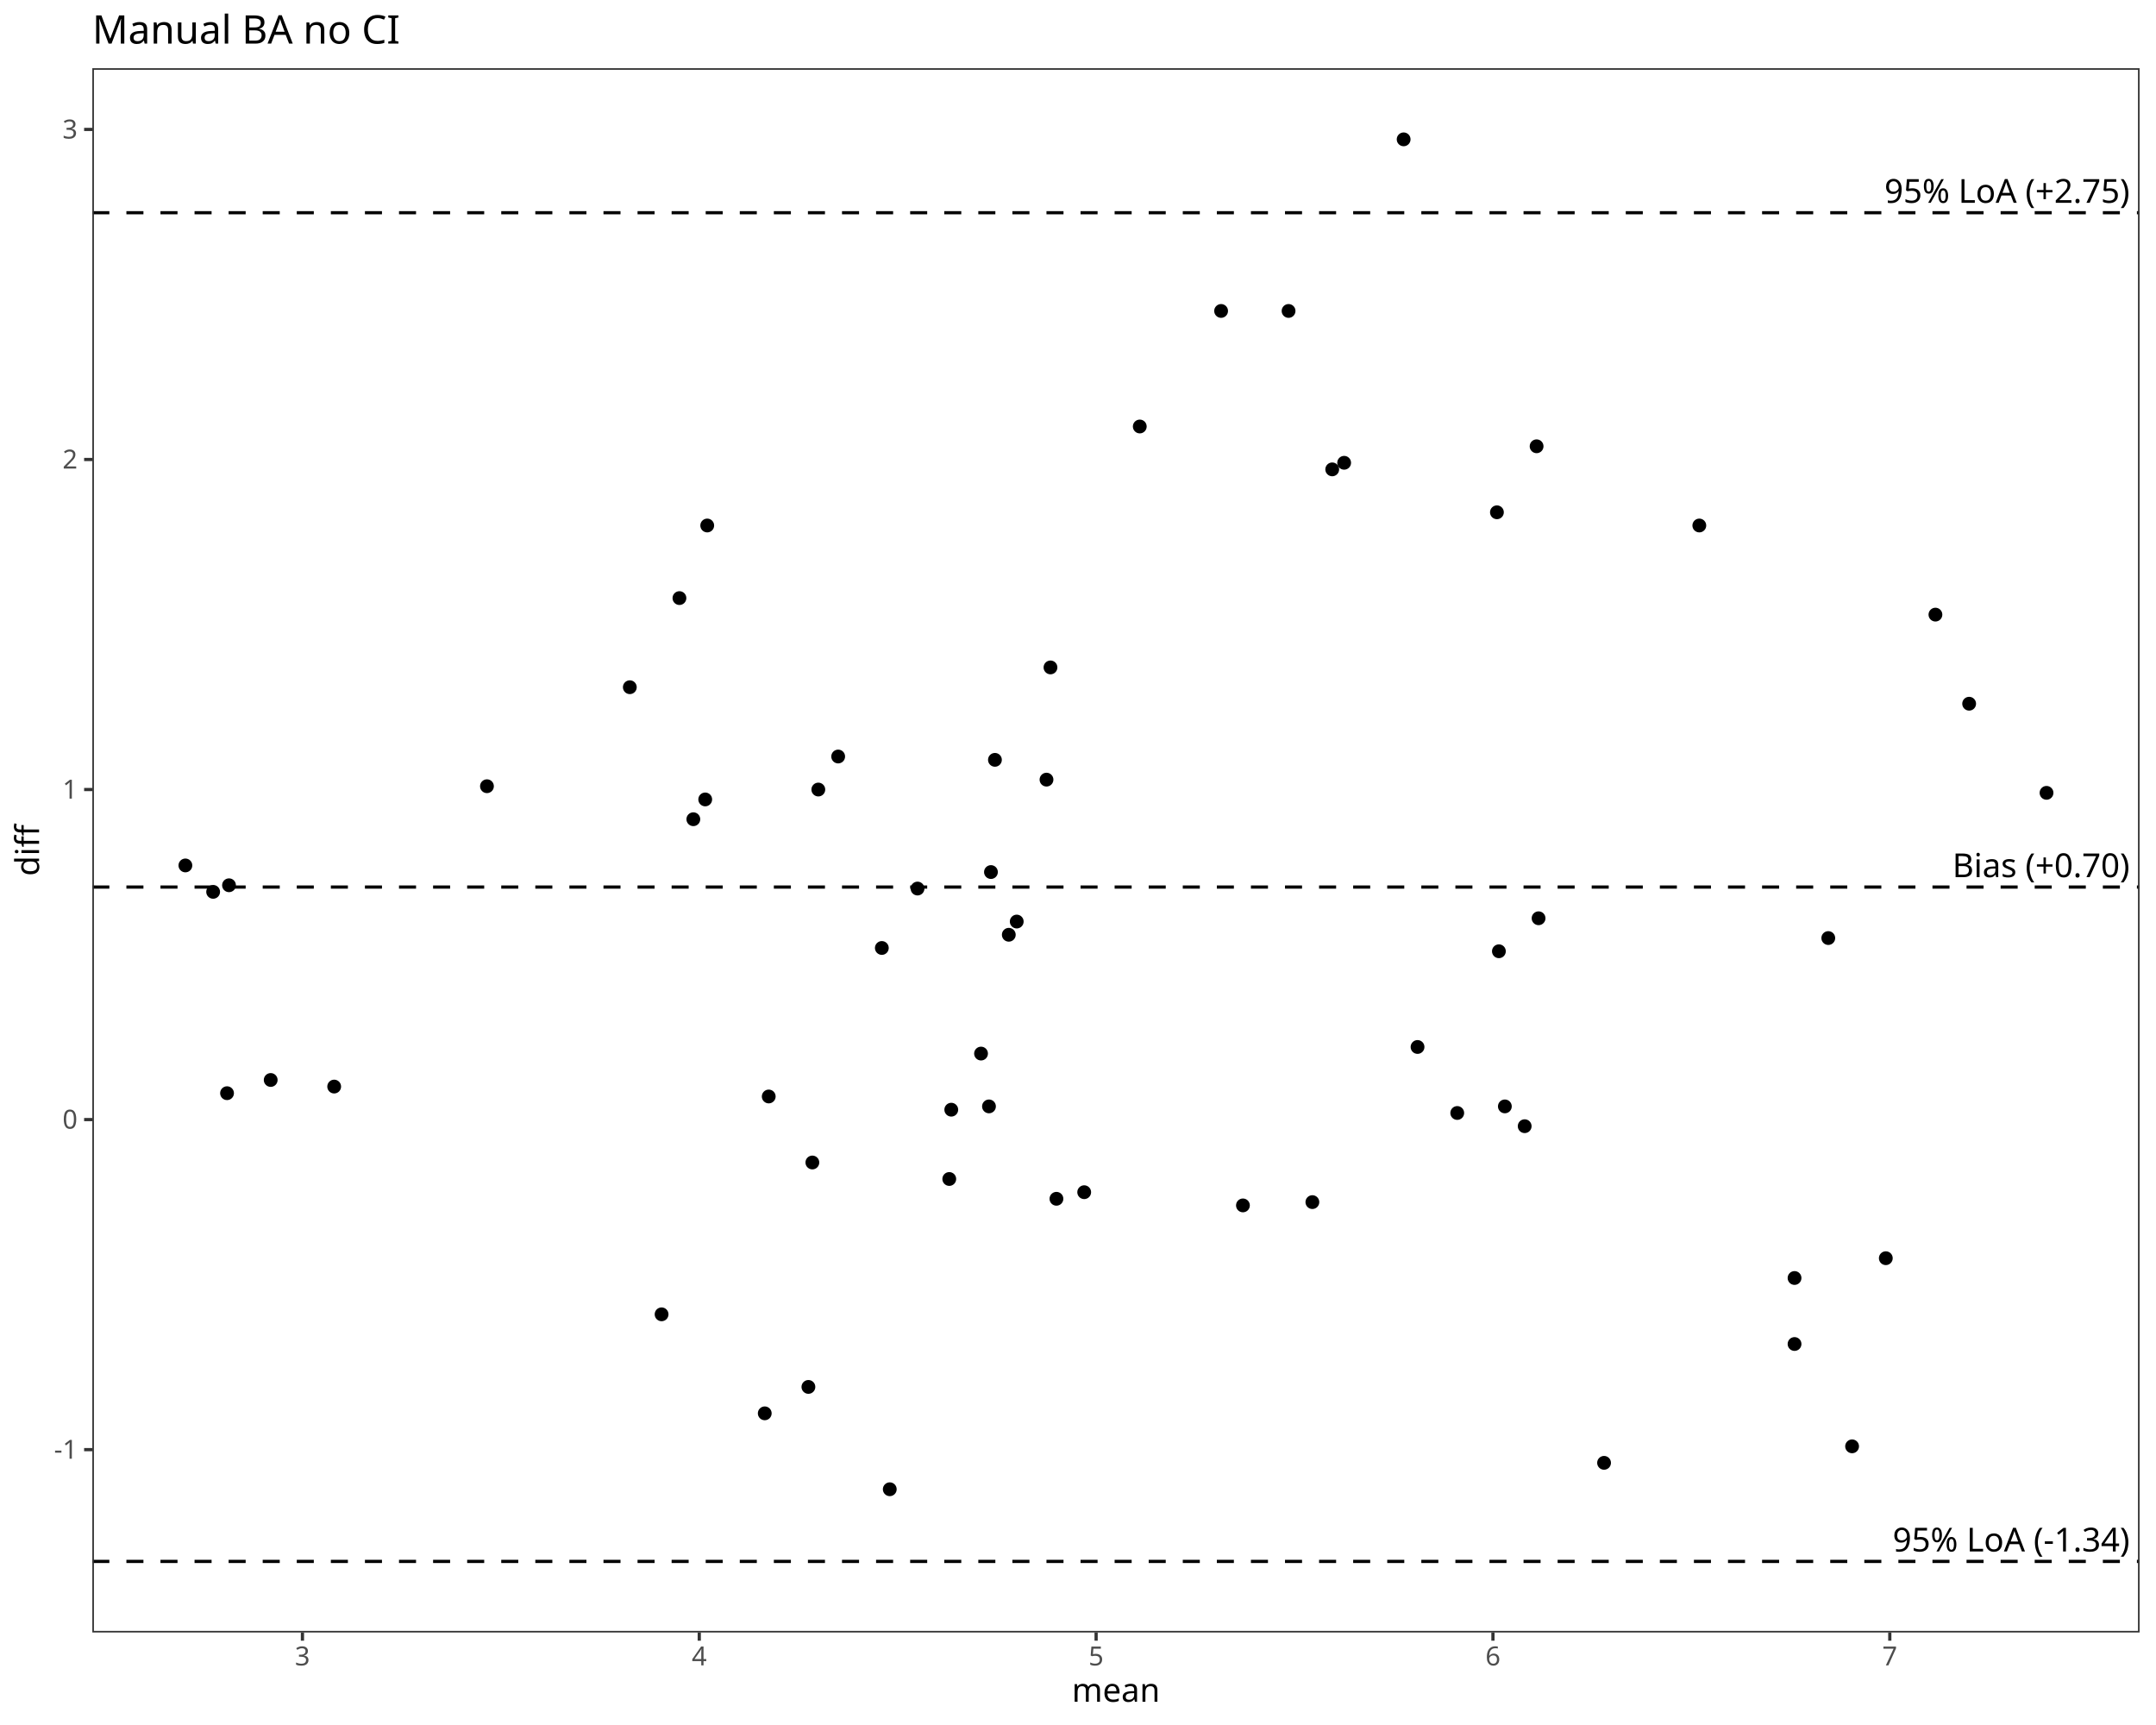
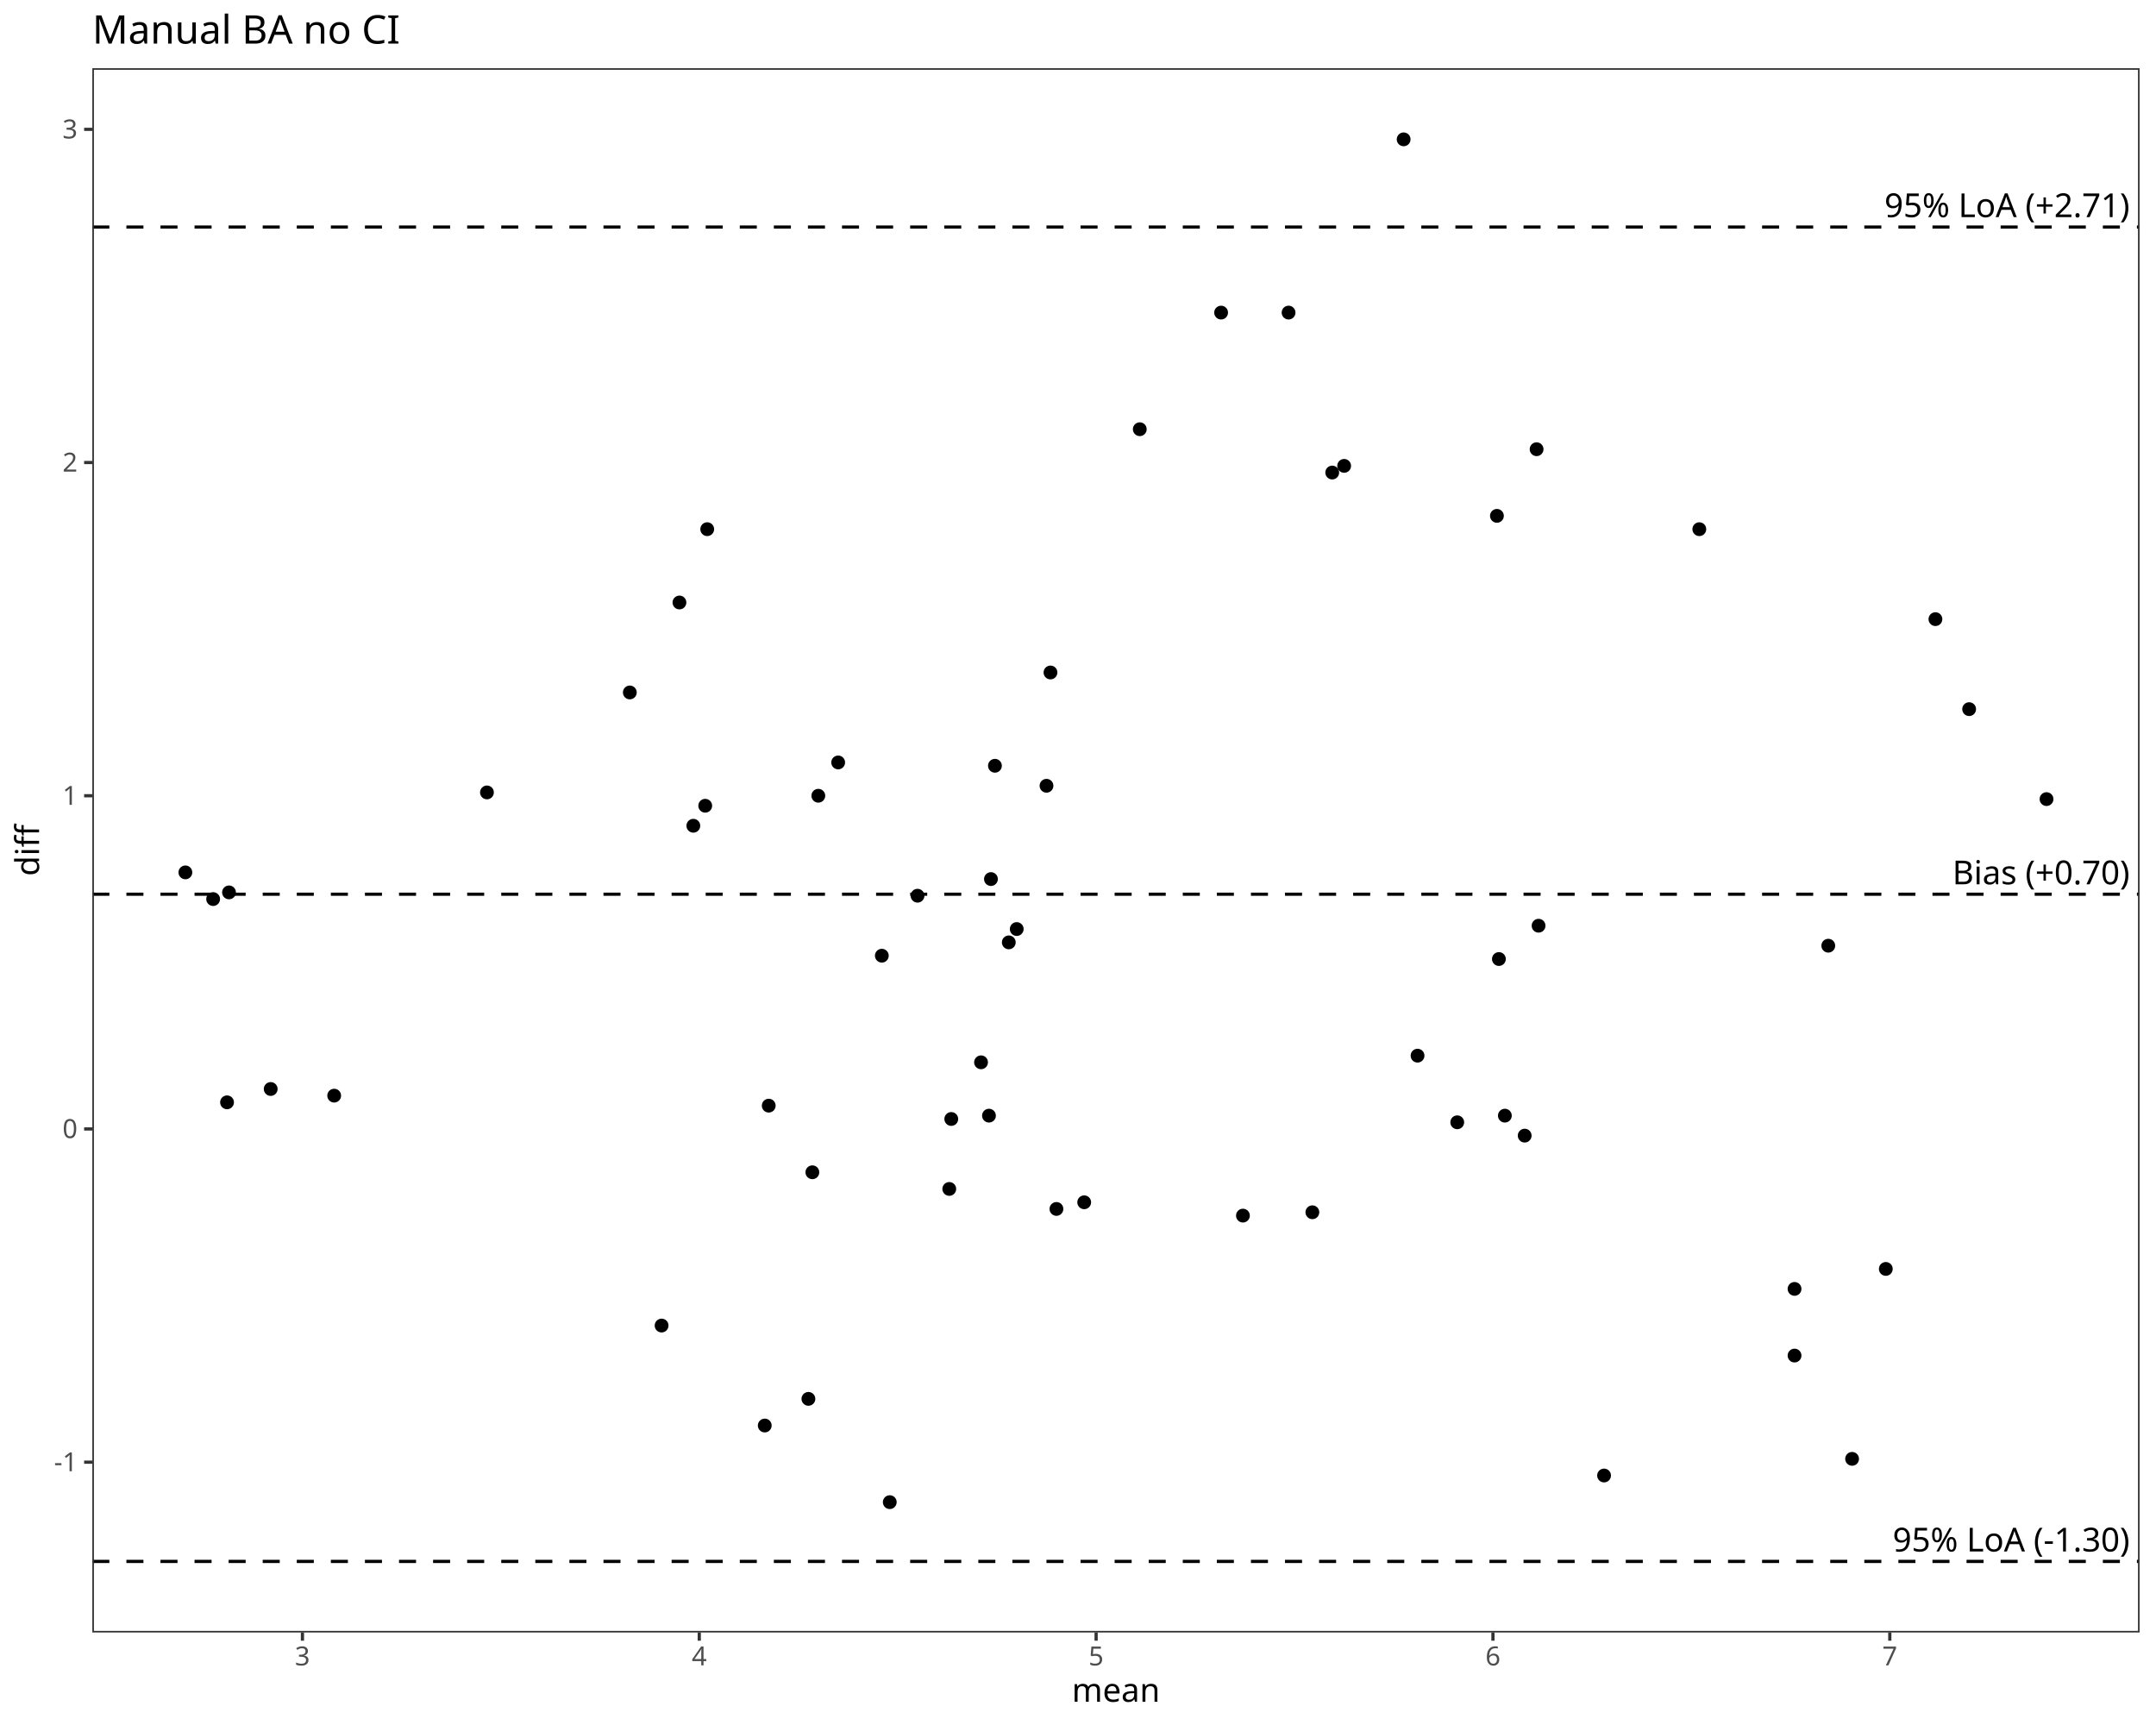
<svg xmlns="http://www.w3.org/2000/svg" class="svglite" data-engine-version="2.0" width="720.00pt" height="576.00pt" viewBox="0 0 720.00 576.00">
  <defs>
    <style type="text/css">
    .svglite line, .svglite polyline, .svglite polygon, .svglite path, .svglite rect, .svglite circle {
      fill: none;
      stroke: #000000;
      stroke-linecap: round;
      stroke-linejoin: round;
      stroke-miterlimit: 10.00;
    }
  </style>
  </defs>
  <rect width="100%" height="100%" style="stroke: none; fill: #FFFFFF;" />
  <defs>
    <clipPath id="cpMC4wMHw3MjAuMDB8MC4wMHw1NzYuMDA=">
      <rect x="0.00" y="0.00" width="720.00" height="576.00" />
    </clipPath>
  </defs>
  <g clip-path="url(#cpMC4wMHw3MjAuMDB8MC4wMHw1NzYuMDA=)">
    <rect x="0.00" y="0.00" width="720.00" height="576.00" style="stroke-width: 1.07; stroke: #FFFFFF; fill: #FFFFFF;" />
  </g>
  <defs>
    <clipPath id="cpMzAuODN8NzE0LjUyfDIyLjc4fDU0NS4xMQ==">
      <rect x="30.83" y="22.78" width="683.69" height="522.33" />
    </clipPath>
  </defs>
  <g clip-path="url(#cpMzAuODN8NzE0LjUyfDIyLjc4fDU0NS4xMQ==)">
    <rect x="30.83" y="22.78" width="683.69" height="522.33" style="stroke-width: 1.07; stroke: none; fill: #FFFFFF;" />
-     <circle cx="657.60" cy="234.98" r="1.95" style="stroke-width: 0.71; fill: #000000;" />
-     <circle cx="567.49" cy="175.47" r="1.95" style="stroke-width: 0.71; fill: #000000;" />
-     <circle cx="683.44" cy="264.74" r="1.95" style="stroke-width: 0.71; fill: #000000;" />
-     <circle cx="610.56" cy="313.23" r="1.95" style="stroke-width: 0.71; fill: #000000;" />
-     <circle cx="646.34" cy="205.23" r="1.95" style="stroke-width: 0.71; fill: #000000;" />
-     <circle cx="380.63" cy="142.41" r="1.95" style="stroke-width: 0.71; fill: #000000;" />
+     <circle cx="657.60" cy="236.79" r="1.95" style="stroke-width: 0.71; fill: #000000;" />
+     <circle cx="567.49" cy="176.70" r="1.95" style="stroke-width: 0.71; fill: #000000;" />
+     <circle cx="683.44" cy="266.83" r="1.95" style="stroke-width: 0.71; fill: #000000;" />
+     <circle cx="610.56" cy="315.78" r="1.95" style="stroke-width: 0.71; fill: #000000;" />
+     <circle cx="646.34" cy="206.74" r="1.95" style="stroke-width: 0.71; fill: #000000;" />
+     <circle cx="380.63" cy="143.32" r="1.95" style="stroke-width: 0.71; fill: #000000;" />
    <circle cx="468.75" cy="46.53" r="1.95" style="stroke-width: 0.71; fill: #000000;" />
-     <circle cx="430.32" cy="103.83" r="1.95" style="stroke-width: 0.71; fill: #000000;" />
-     <circle cx="407.79" cy="103.83" r="1.95" style="stroke-width: 0.71; fill: #000000;" />
-     <circle cx="330.27" cy="369.44" r="1.95" style="stroke-width: 0.71; fill: #000000;" />
-     <circle cx="415.08" cy="402.50" r="1.95" style="stroke-width: 0.71; fill: #000000;" />
-     <circle cx="362.07" cy="398.09" r="1.95" style="stroke-width: 0.71; fill: #000000;" />
-     <circle cx="352.80" cy="400.29" r="1.95" style="stroke-width: 0.71; fill: #000000;" />
-     <circle cx="502.55" cy="369.44" r="1.95" style="stroke-width: 0.71; fill: #000000;" />
-     <circle cx="438.27" cy="401.40" r="1.95" style="stroke-width: 0.71; fill: #000000;" />
-     <circle cx="256.72" cy="366.13" r="1.95" style="stroke-width: 0.71; fill: #000000;" />
-     <circle cx="220.94" cy="438.87" r="1.95" style="stroke-width: 0.71; fill: #000000;" />
-     <circle cx="255.39" cy="471.93" r="1.95" style="stroke-width: 0.71; fill: #000000;" />
-     <circle cx="269.97" cy="463.11" r="1.95" style="stroke-width: 0.71; fill: #000000;" />
-     <circle cx="297.14" cy="497.28" r="1.95" style="stroke-width: 0.71; fill: #000000;" />
-     <circle cx="111.60" cy="362.82" r="1.95" style="stroke-width: 0.71; fill: #000000;" />
-     <circle cx="90.40" cy="360.62" r="1.95" style="stroke-width: 0.71; fill: #000000;" />
-     <circle cx="75.82" cy="365.03" r="1.95" style="stroke-width: 0.71; fill: #000000;" />
-     <circle cx="76.48" cy="295.60" r="1.95" style="stroke-width: 0.71; fill: #000000;" />
-     <circle cx="61.91" cy="288.98" r="1.95" style="stroke-width: 0.71; fill: #000000;" />
-     <circle cx="71.18" cy="297.80" r="1.95" style="stroke-width: 0.71; fill: #000000;" />
-     <circle cx="486.65" cy="371.64" r="1.95" style="stroke-width: 0.71; fill: #000000;" />
-     <circle cx="513.81" cy="306.62" r="1.95" style="stroke-width: 0.71; fill: #000000;" />
-     <circle cx="473.39" cy="349.60" r="1.95" style="stroke-width: 0.71; fill: #000000;" />
-     <circle cx="500.56" cy="317.64" r="1.95" style="stroke-width: 0.71; fill: #000000;" />
-     <circle cx="513.15" cy="149.02" r="1.95" style="stroke-width: 0.71; fill: #000000;" />
-     <circle cx="448.88" cy="154.53" r="1.95" style="stroke-width: 0.71; fill: #000000;" />
-     <circle cx="444.90" cy="156.73" r="1.95" style="stroke-width: 0.71; fill: #000000;" />
-     <circle cx="499.90" cy="171.06" r="1.95" style="stroke-width: 0.71; fill: #000000;" />
-     <circle cx="317.01" cy="393.68" r="1.95" style="stroke-width: 0.71; fill: #000000;" />
-     <circle cx="327.62" cy="351.80" r="1.95" style="stroke-width: 0.71; fill: #000000;" />
-     <circle cx="330.93" cy="291.19" r="1.95" style="stroke-width: 0.71; fill: #000000;" />
-     <circle cx="332.26" cy="253.72" r="1.95" style="stroke-width: 0.71; fill: #000000;" />
-     <circle cx="349.48" cy="260.33" r="1.95" style="stroke-width: 0.71; fill: #000000;" />
-     <circle cx="350.81" cy="222.86" r="1.95" style="stroke-width: 0.71; fill: #000000;" />
-     <circle cx="210.33" cy="229.47" r="1.95" style="stroke-width: 0.71; fill: #000000;" />
-     <circle cx="236.18" cy="175.47" r="1.95" style="stroke-width: 0.71; fill: #000000;" />
-     <circle cx="162.62" cy="262.53" r="1.95" style="stroke-width: 0.71; fill: #000000;" />
-     <circle cx="271.29" cy="388.17" r="1.95" style="stroke-width: 0.71; fill: #000000;" />
-     <circle cx="317.68" cy="370.54" r="1.95" style="stroke-width: 0.71; fill: #000000;" />
-     <circle cx="226.90" cy="199.71" r="1.95" style="stroke-width: 0.71; fill: #000000;" />
-     <circle cx="231.54" cy="273.55" r="1.95" style="stroke-width: 0.71; fill: #000000;" />
-     <circle cx="235.51" cy="266.94" r="1.95" style="stroke-width: 0.71; fill: #000000;" />
-     <circle cx="629.77" cy="420.13" r="1.95" style="stroke-width: 0.71; fill: #000000;" />
-     <circle cx="509.17" cy="376.05" r="1.95" style="stroke-width: 0.71; fill: #000000;" />
-     <circle cx="599.29" cy="426.74" r="1.95" style="stroke-width: 0.71; fill: #000000;" />
-     <circle cx="599.29" cy="448.78" r="1.95" style="stroke-width: 0.71; fill: #000000;" />
-     <circle cx="618.51" cy="482.95" r="1.95" style="stroke-width: 0.71; fill: #000000;" />
-     <circle cx="535.68" cy="488.46" r="1.95" style="stroke-width: 0.71; fill: #000000;" />
-     <circle cx="336.89" cy="312.13" r="1.95" style="stroke-width: 0.71; fill: #000000;" />
-     <circle cx="294.49" cy="316.54" r="1.95" style="stroke-width: 0.71; fill: #000000;" />
-     <circle cx="279.91" cy="252.61" r="1.95" style="stroke-width: 0.71; fill: #000000;" />
-     <circle cx="273.28" cy="263.64" r="1.95" style="stroke-width: 0.71; fill: #000000;" />
-     <circle cx="306.41" cy="296.70" r="1.95" style="stroke-width: 0.71; fill: #000000;" />
-     <circle cx="339.54" cy="307.72" r="1.95" style="stroke-width: 0.71; fill: #000000;" />
-     <line x1="30.83" y1="296.20" x2="714.52" y2="296.20" style="stroke-width: 1.07; stroke-dasharray: 5.69,5.69; stroke-linecap: butt;" />
+     <circle cx="430.32" cy="104.38" r="1.95" style="stroke-width: 0.71; fill: #000000;" />
+     <circle cx="407.79" cy="104.38" r="1.95" style="stroke-width: 0.71; fill: #000000;" />
+     <circle cx="330.27" cy="372.53" r="1.95" style="stroke-width: 0.71; fill: #000000;" />
+     <circle cx="415.08" cy="405.91" r="1.95" style="stroke-width: 0.71; fill: #000000;" />
+     <circle cx="362.07" cy="401.46" r="1.95" style="stroke-width: 0.71; fill: #000000;" />
+     <circle cx="352.80" cy="403.68" r="1.95" style="stroke-width: 0.71; fill: #000000;" />
+     <circle cx="502.55" cy="372.53" r="1.95" style="stroke-width: 0.71; fill: #000000;" />
+     <circle cx="438.27" cy="404.79" r="1.95" style="stroke-width: 0.71; fill: #000000;" />
+     <circle cx="256.72" cy="369.19" r="1.95" style="stroke-width: 0.71; fill: #000000;" />
+     <circle cx="220.94" cy="442.62" r="1.95" style="stroke-width: 0.71; fill: #000000;" />
+     <circle cx="255.39" cy="476.00" r="1.95" style="stroke-width: 0.71; fill: #000000;" />
+     <circle cx="269.97" cy="467.10" r="1.95" style="stroke-width: 0.71; fill: #000000;" />
+     <circle cx="297.14" cy="501.59" r="1.95" style="stroke-width: 0.71; fill: #000000;" />
+     <circle cx="111.60" cy="365.85" r="1.95" style="stroke-width: 0.71; fill: #000000;" />
+     <circle cx="90.40" cy="363.63" r="1.95" style="stroke-width: 0.71; fill: #000000;" />
+     <circle cx="75.82" cy="368.08" r="1.95" style="stroke-width: 0.71; fill: #000000;" />
+     <circle cx="76.48" cy="297.98" r="1.95" style="stroke-width: 0.71; fill: #000000;" />
+     <circle cx="61.91" cy="291.30" r="1.95" style="stroke-width: 0.71; fill: #000000;" />
+     <circle cx="71.18" cy="300.21" r="1.95" style="stroke-width: 0.71; fill: #000000;" />
+     <circle cx="486.65" cy="374.75" r="1.95" style="stroke-width: 0.71; fill: #000000;" />
+     <circle cx="513.81" cy="309.11" r="1.95" style="stroke-width: 0.71; fill: #000000;" />
+     <circle cx="473.39" cy="352.50" r="1.95" style="stroke-width: 0.71; fill: #000000;" />
+     <circle cx="500.56" cy="320.23" r="1.95" style="stroke-width: 0.71; fill: #000000;" />
+     <circle cx="513.15" cy="150.00" r="1.95" style="stroke-width: 0.71; fill: #000000;" />
+     <circle cx="448.88" cy="155.56" r="1.95" style="stroke-width: 0.71; fill: #000000;" />
+     <circle cx="444.90" cy="157.79" r="1.95" style="stroke-width: 0.71; fill: #000000;" />
+     <circle cx="499.90" cy="172.25" r="1.95" style="stroke-width: 0.71; fill: #000000;" />
+     <circle cx="317.01" cy="397.00" r="1.95" style="stroke-width: 0.71; fill: #000000;" />
+     <circle cx="327.62" cy="354.72" r="1.95" style="stroke-width: 0.71; fill: #000000;" />
+     <circle cx="330.93" cy="293.53" r="1.95" style="stroke-width: 0.71; fill: #000000;" />
+     <circle cx="332.26" cy="255.70" r="1.95" style="stroke-width: 0.71; fill: #000000;" />
+     <circle cx="349.48" cy="262.38" r="1.95" style="stroke-width: 0.71; fill: #000000;" />
+     <circle cx="350.81" cy="224.55" r="1.95" style="stroke-width: 0.71; fill: #000000;" />
+     <circle cx="210.33" cy="231.22" r="1.95" style="stroke-width: 0.71; fill: #000000;" />
+     <circle cx="236.18" cy="176.70" r="1.95" style="stroke-width: 0.71; fill: #000000;" />
+     <circle cx="162.62" cy="264.60" r="1.95" style="stroke-width: 0.71; fill: #000000;" />
+     <circle cx="271.29" cy="391.44" r="1.95" style="stroke-width: 0.71; fill: #000000;" />
+     <circle cx="317.68" cy="373.64" r="1.95" style="stroke-width: 0.71; fill: #000000;" />
+     <circle cx="226.90" cy="201.18" r="1.95" style="stroke-width: 0.71; fill: #000000;" />
+     <circle cx="231.54" cy="275.73" r="1.95" style="stroke-width: 0.71; fill: #000000;" />
+     <circle cx="235.51" cy="269.05" r="1.95" style="stroke-width: 0.71; fill: #000000;" />
+     <circle cx="629.77" cy="423.71" r="1.95" style="stroke-width: 0.71; fill: #000000;" />
+     <circle cx="509.17" cy="379.20" r="1.95" style="stroke-width: 0.71; fill: #000000;" />
+     <circle cx="599.29" cy="430.38" r="1.95" style="stroke-width: 0.71; fill: #000000;" />
+     <circle cx="599.29" cy="452.64" r="1.95" style="stroke-width: 0.71; fill: #000000;" />
+     <circle cx="618.51" cy="487.13" r="1.95" style="stroke-width: 0.71; fill: #000000;" />
+     <circle cx="535.68" cy="492.69" r="1.95" style="stroke-width: 0.71; fill: #000000;" />
+     <circle cx="336.89" cy="314.67" r="1.95" style="stroke-width: 0.71; fill: #000000;" />
+     <circle cx="294.49" cy="319.12" r="1.95" style="stroke-width: 0.71; fill: #000000;" />
+     <circle cx="279.91" cy="254.59" r="1.95" style="stroke-width: 0.71; fill: #000000;" />
+     <circle cx="273.28" cy="265.71" r="1.95" style="stroke-width: 0.71; fill: #000000;" />
+     <circle cx="306.41" cy="299.09" r="1.95" style="stroke-width: 0.71; fill: #000000;" />
+     <circle cx="339.54" cy="310.22" r="1.95" style="stroke-width: 0.71; fill: #000000;" />
+     <line x1="30.83" y1="298.59" x2="714.52" y2="298.59" style="stroke-width: 1.07; stroke-dasharray: 5.69,5.69; stroke-linecap: butt;" />
    <line x1="30.83" y1="521.37" x2="714.52" y2="521.37" style="stroke-width: 1.07; stroke-dasharray: 5.69,5.69; stroke-linecap: butt;" />
-     <line x1="30.83" y1="71.03" x2="714.52" y2="71.03" style="stroke-width: 1.07; stroke-dasharray: 5.69,5.69; stroke-linecap: butt;" />
-     <polygon points="650.04,296.20 712.53,296.20 712.45,296.20 712.77,296.19 713.09,296.12 713.39,296.01 713.66,295.85 713.91,295.65 714.12,295.41 714.29,295.14 714.42,294.84 714.49,294.53 714.52,294.21 714.52,294.21 714.52,283.97 714.52,283.97 714.49,283.65 714.42,283.34 714.29,283.04 714.12,282.77 713.91,282.53 713.66,282.33 713.39,282.17 713.09,282.06 712.77,281.99 712.53,281.98 650.04,281.98 650.28,281.99 649.96,281.98 649.65,282.02 649.34,282.11 649.05,282.24 648.79,282.43 648.56,282.65 648.36,282.90 648.22,283.19 648.12,283.49 648.06,283.81 648.06,283.97 648.06,294.21 648.06,294.05 648.06,294.37 648.12,294.69 648.22,294.99 648.36,295.27 648.56,295.53 648.79,295.75 649.05,295.93 649.34,296.07 649.65,296.16 649.96,296.20 " style="stroke-width: nan; stroke: none; fill: none;" />
-     <text x="711.21" y="292.89" text-anchor="end" style="font-size: 11.04px; font-family: sans;" textLength="59.84px" lengthAdjust="spacingAndGlyphs">Bias (+0.70)</text>
+     <line x1="30.83" y1="75.81" x2="714.52" y2="75.81" style="stroke-width: 1.07; stroke-dasharray: 5.69,5.69; stroke-linecap: butt;" />
+     <polygon points="650.04,298.59 712.53,298.59 712.45,298.59 712.77,298.58 713.09,298.51 713.39,298.40 713.66,298.24 713.91,298.04 714.12,297.80 714.29,297.53 714.42,297.23 714.49,296.92 714.52,296.60 714.52,296.60 714.52,286.36 714.52,286.36 714.49,286.04 714.42,285.73 714.29,285.43 714.12,285.16 713.91,284.92 713.66,284.72 713.39,284.56 713.09,284.45 712.77,284.38 712.53,284.37 650.04,284.37 650.28,284.38 649.96,284.37 649.65,284.41 649.34,284.50 649.05,284.64 648.79,284.82 648.56,285.04 648.36,285.29 648.22,285.58 648.12,285.88 648.06,286.20 648.06,286.36 648.06,296.60 648.06,296.44 648.06,296.76 648.12,297.08 648.22,297.38 648.36,297.67 648.56,297.92 648.79,298.14 649.05,298.32 649.34,298.46 649.65,298.55 649.96,298.59 " style="stroke-width: nan; stroke: none; fill: none;" />
+     <text x="711.21" y="295.28" text-anchor="end" style="font-size: 11.04px; font-family: sans;" textLength="59.84px" lengthAdjust="spacingAndGlyphs">Bias (+0.70)</text>
    <polygon points="629.49,521.37 712.53,521.37 712.45,521.37 712.77,521.36 713.09,521.29 713.39,521.18 713.66,521.02 713.91,520.82 714.12,520.58 714.29,520.31 714.42,520.01 714.49,519.70 714.52,519.38 714.52,519.38 714.52,509.14 714.52,509.14 714.49,508.82 714.42,508.51 714.29,508.21 714.12,507.94 713.91,507.70 713.66,507.50 713.39,507.34 713.09,507.23 712.77,507.16 712.53,507.15 629.49,507.15 629.73,507.16 629.41,507.15 629.09,507.19 628.79,507.28 628.50,507.42 628.23,507.60 628.00,507.82 627.81,508.07 627.66,508.36 627.56,508.66 627.51,508.98 627.50,509.14 627.50,519.38 627.51,519.22 627.51,519.54 627.56,519.86 627.66,520.16 627.81,520.45 628.00,520.70 628.23,520.92 628.50,521.10 628.79,521.24 629.09,521.33 629.41,521.37 " style="stroke-width: nan; stroke: none; fill: none;" />
-     <text x="711.21" y="518.06" text-anchor="end" style="font-size: 11.04px; font-family: sans;" textLength="80.39px" lengthAdjust="spacingAndGlyphs">95% LoA (-1.34)</text>
-     <polygon points="626.72,71.03 712.53,71.03 712.45,71.03 712.77,71.01 713.09,70.95 713.39,70.84 713.66,70.68 713.91,70.47 714.12,70.24 714.29,69.97 714.42,69.67 714.49,69.36 714.52,69.04 714.52,69.04 714.52,58.79 714.52,58.79 714.49,58.48 714.42,58.17 714.29,57.87 714.12,57.60 713.91,57.36 713.66,57.16 713.39,57.00 713.09,56.89 712.77,56.82 712.53,56.81 626.72,56.81 626.95,56.82 626.64,56.81 626.32,56.85 626.01,56.94 625.72,57.07 625.46,57.26 625.23,57.48 625.04,57.73 624.89,58.02 624.79,58.32 624.73,58.63 624.73,58.79 624.73,69.04 624.73,68.88 624.73,69.20 624.79,69.52 624.89,69.82 625.04,70.10 625.23,70.36 625.46,70.58 625.72,70.76 626.01,70.90 626.32,70.99 626.64,71.03 " style="stroke-width: nan; stroke: none; fill: none;" />
-     <text x="711.21" y="67.72" text-anchor="end" style="font-size: 11.04px; font-family: sans;" textLength="83.17px" lengthAdjust="spacingAndGlyphs">95% LoA (+2.75)</text>
+     <text x="711.21" y="518.06" text-anchor="end" style="font-size: 11.04px; font-family: sans;" textLength="80.39px" lengthAdjust="spacingAndGlyphs">95% LoA (-1.30)</text>
+     <polygon points="626.72,75.81 712.53,75.81 712.45,75.81 712.77,75.80 713.09,75.73 713.39,75.62 713.66,75.46 713.91,75.26 714.12,75.02 714.29,74.75 714.42,74.45 714.49,74.14 714.52,73.82 714.52,73.82 714.52,63.58 714.52,63.58 714.49,63.26 714.42,62.95 714.29,62.65 714.12,62.38 713.91,62.14 713.66,61.94 713.39,61.78 713.09,61.67 712.77,61.60 712.53,61.59 626.72,61.59 626.95,61.60 626.64,61.59 626.32,61.63 626.01,61.72 625.72,61.85 625.46,62.04 625.23,62.26 625.04,62.51 624.89,62.80 624.79,63.10 624.73,63.42 624.73,63.58 624.73,73.82 624.73,73.66 624.73,73.98 624.79,74.30 624.89,74.60 625.04,74.88 625.23,75.14 625.46,75.36 625.72,75.54 626.01,75.68 626.32,75.77 626.64,75.81 " style="stroke-width: nan; stroke: none; fill: none;" />
+     <text x="711.21" y="72.50" text-anchor="end" style="font-size: 11.04px; font-family: sans;" textLength="83.17px" lengthAdjust="spacingAndGlyphs">95% LoA (+2.71)</text>
    <rect x="30.83" y="22.78" width="683.69" height="522.33" style="stroke-width: 1.07; stroke: #333333;" />
  </g>
  <g clip-path="url(#cpMC4wMHw3MjAuMDB8MC4wMHw1NzYuMDA=)">
-     <text x="25.90" y="487.08" text-anchor="end" style="font-size: 8.80px; fill: #4D4D4D; font-family: sans;" textLength="7.82px" lengthAdjust="spacingAndGlyphs">-1</text>
-     <text x="25.90" y="376.87" text-anchor="end" style="font-size: 8.80px; fill: #4D4D4D; font-family: sans;" textLength="4.89px" lengthAdjust="spacingAndGlyphs">0</text>
-     <text x="25.90" y="266.66" text-anchor="end" style="font-size: 8.80px; fill: #4D4D4D; font-family: sans;" textLength="4.89px" lengthAdjust="spacingAndGlyphs">1</text>
-     <text x="25.90" y="156.46" text-anchor="end" style="font-size: 8.80px; fill: #4D4D4D; font-family: sans;" textLength="4.89px" lengthAdjust="spacingAndGlyphs">2</text>
-     <text x="25.90" y="46.25" text-anchor="end" style="font-size: 8.80px; fill: #4D4D4D; font-family: sans;" textLength="4.89px" lengthAdjust="spacingAndGlyphs">3</text>
-     <polyline points="28.09,484.05 30.83,484.05 " style="stroke-width: 1.07; stroke: #333333; stroke-linecap: butt;" />
-     <polyline points="28.09,373.84 30.83,373.84 " style="stroke-width: 1.07; stroke: #333333; stroke-linecap: butt;" />
-     <polyline points="28.09,263.64 30.83,263.64 " style="stroke-width: 1.07; stroke: #333333; stroke-linecap: butt;" />
-     <polyline points="28.09,153.43 30.83,153.43 " style="stroke-width: 1.07; stroke: #333333; stroke-linecap: butt;" />
-     <polyline points="28.09,43.22 30.83,43.22 " style="stroke-width: 1.07; stroke: #333333; stroke-linecap: butt;" />
+     <text x="25.90" y="491.27" text-anchor="end" style="font-size: 8.80px; fill: #4D4D4D; font-family: sans;" textLength="7.82px" lengthAdjust="spacingAndGlyphs">-1</text>
+     <text x="25.90" y="380.01" text-anchor="end" style="font-size: 8.80px; fill: #4D4D4D; font-family: sans;" textLength="4.89px" lengthAdjust="spacingAndGlyphs">0</text>
+     <text x="25.90" y="268.74" text-anchor="end" style="font-size: 8.80px; fill: #4D4D4D; font-family: sans;" textLength="4.89px" lengthAdjust="spacingAndGlyphs">1</text>
+     <text x="25.90" y="157.48" text-anchor="end" style="font-size: 8.80px; fill: #4D4D4D; font-family: sans;" textLength="4.89px" lengthAdjust="spacingAndGlyphs">2</text>
+     <text x="25.90" y="46.22" text-anchor="end" style="font-size: 8.80px; fill: #4D4D4D; font-family: sans;" textLength="4.89px" lengthAdjust="spacingAndGlyphs">3</text>
+     <polyline points="28.09,488.24 30.83,488.24 " style="stroke-width: 1.07; stroke: #333333; stroke-linecap: butt;" />
+     <polyline points="28.09,376.98 30.83,376.98 " style="stroke-width: 1.07; stroke: #333333; stroke-linecap: butt;" />
+     <polyline points="28.09,265.71 30.83,265.71 " style="stroke-width: 1.07; stroke: #333333; stroke-linecap: butt;" />
+     <polyline points="28.09,154.45 30.83,154.45 " style="stroke-width: 1.07; stroke: #333333; stroke-linecap: butt;" />
+     <polyline points="28.09,43.19 30.83,43.19 " style="stroke-width: 1.07; stroke: #333333; stroke-linecap: butt;" />
    <polyline points="101.00,547.85 101.00,545.11 " style="stroke-width: 1.07; stroke: #333333; stroke-linecap: butt;" />
    <polyline points="233.52,547.85 233.52,545.11 " style="stroke-width: 1.07; stroke: #333333; stroke-linecap: butt;" />
    <polyline points="366.05,547.85 366.05,545.11 " style="stroke-width: 1.07; stroke: #333333; stroke-linecap: butt;" />
    <polyline points="498.57,547.85 498.57,545.11 " style="stroke-width: 1.07; stroke: #333333; stroke-linecap: butt;" />
    <polyline points="631.10,547.85 631.10,545.11 " style="stroke-width: 1.07; stroke: #333333; stroke-linecap: butt;" />
    <text x="101.00" y="556.10" text-anchor="middle" style="font-size: 8.80px; fill: #4D4D4D; font-family: sans;" textLength="4.89px" lengthAdjust="spacingAndGlyphs">3</text>
    <text x="233.52" y="556.10" text-anchor="middle" style="font-size: 8.80px; fill: #4D4D4D; font-family: sans;" textLength="4.89px" lengthAdjust="spacingAndGlyphs">4</text>
    <text x="366.05" y="556.10" text-anchor="middle" style="font-size: 8.80px; fill: #4D4D4D; font-family: sans;" textLength="4.89px" lengthAdjust="spacingAndGlyphs">5</text>
    <text x="498.57" y="556.10" text-anchor="middle" style="font-size: 8.80px; fill: #4D4D4D; font-family: sans;" textLength="4.89px" lengthAdjust="spacingAndGlyphs">6</text>
    <text x="631.10" y="556.10" text-anchor="middle" style="font-size: 8.80px; fill: #4D4D4D; font-family: sans;" textLength="4.89px" lengthAdjust="spacingAndGlyphs">7</text>
    <text x="372.67" y="568.24" text-anchor="middle" style="font-size: 11.00px; font-family: sans;" textLength="27.52px" lengthAdjust="spacingAndGlyphs">mean</text>
    <text transform="translate(13.05,283.95) rotate(-90)" text-anchor="middle" style="font-size: 11.00px; font-family: sans;" textLength="14.67px" lengthAdjust="spacingAndGlyphs">diff</text>
    <text x="30.83" y="14.56" style="font-size: 13.20px; font-family: sans;" textLength="99.80px" lengthAdjust="spacingAndGlyphs">Manual BA no CI</text>
  </g>
</svg>
